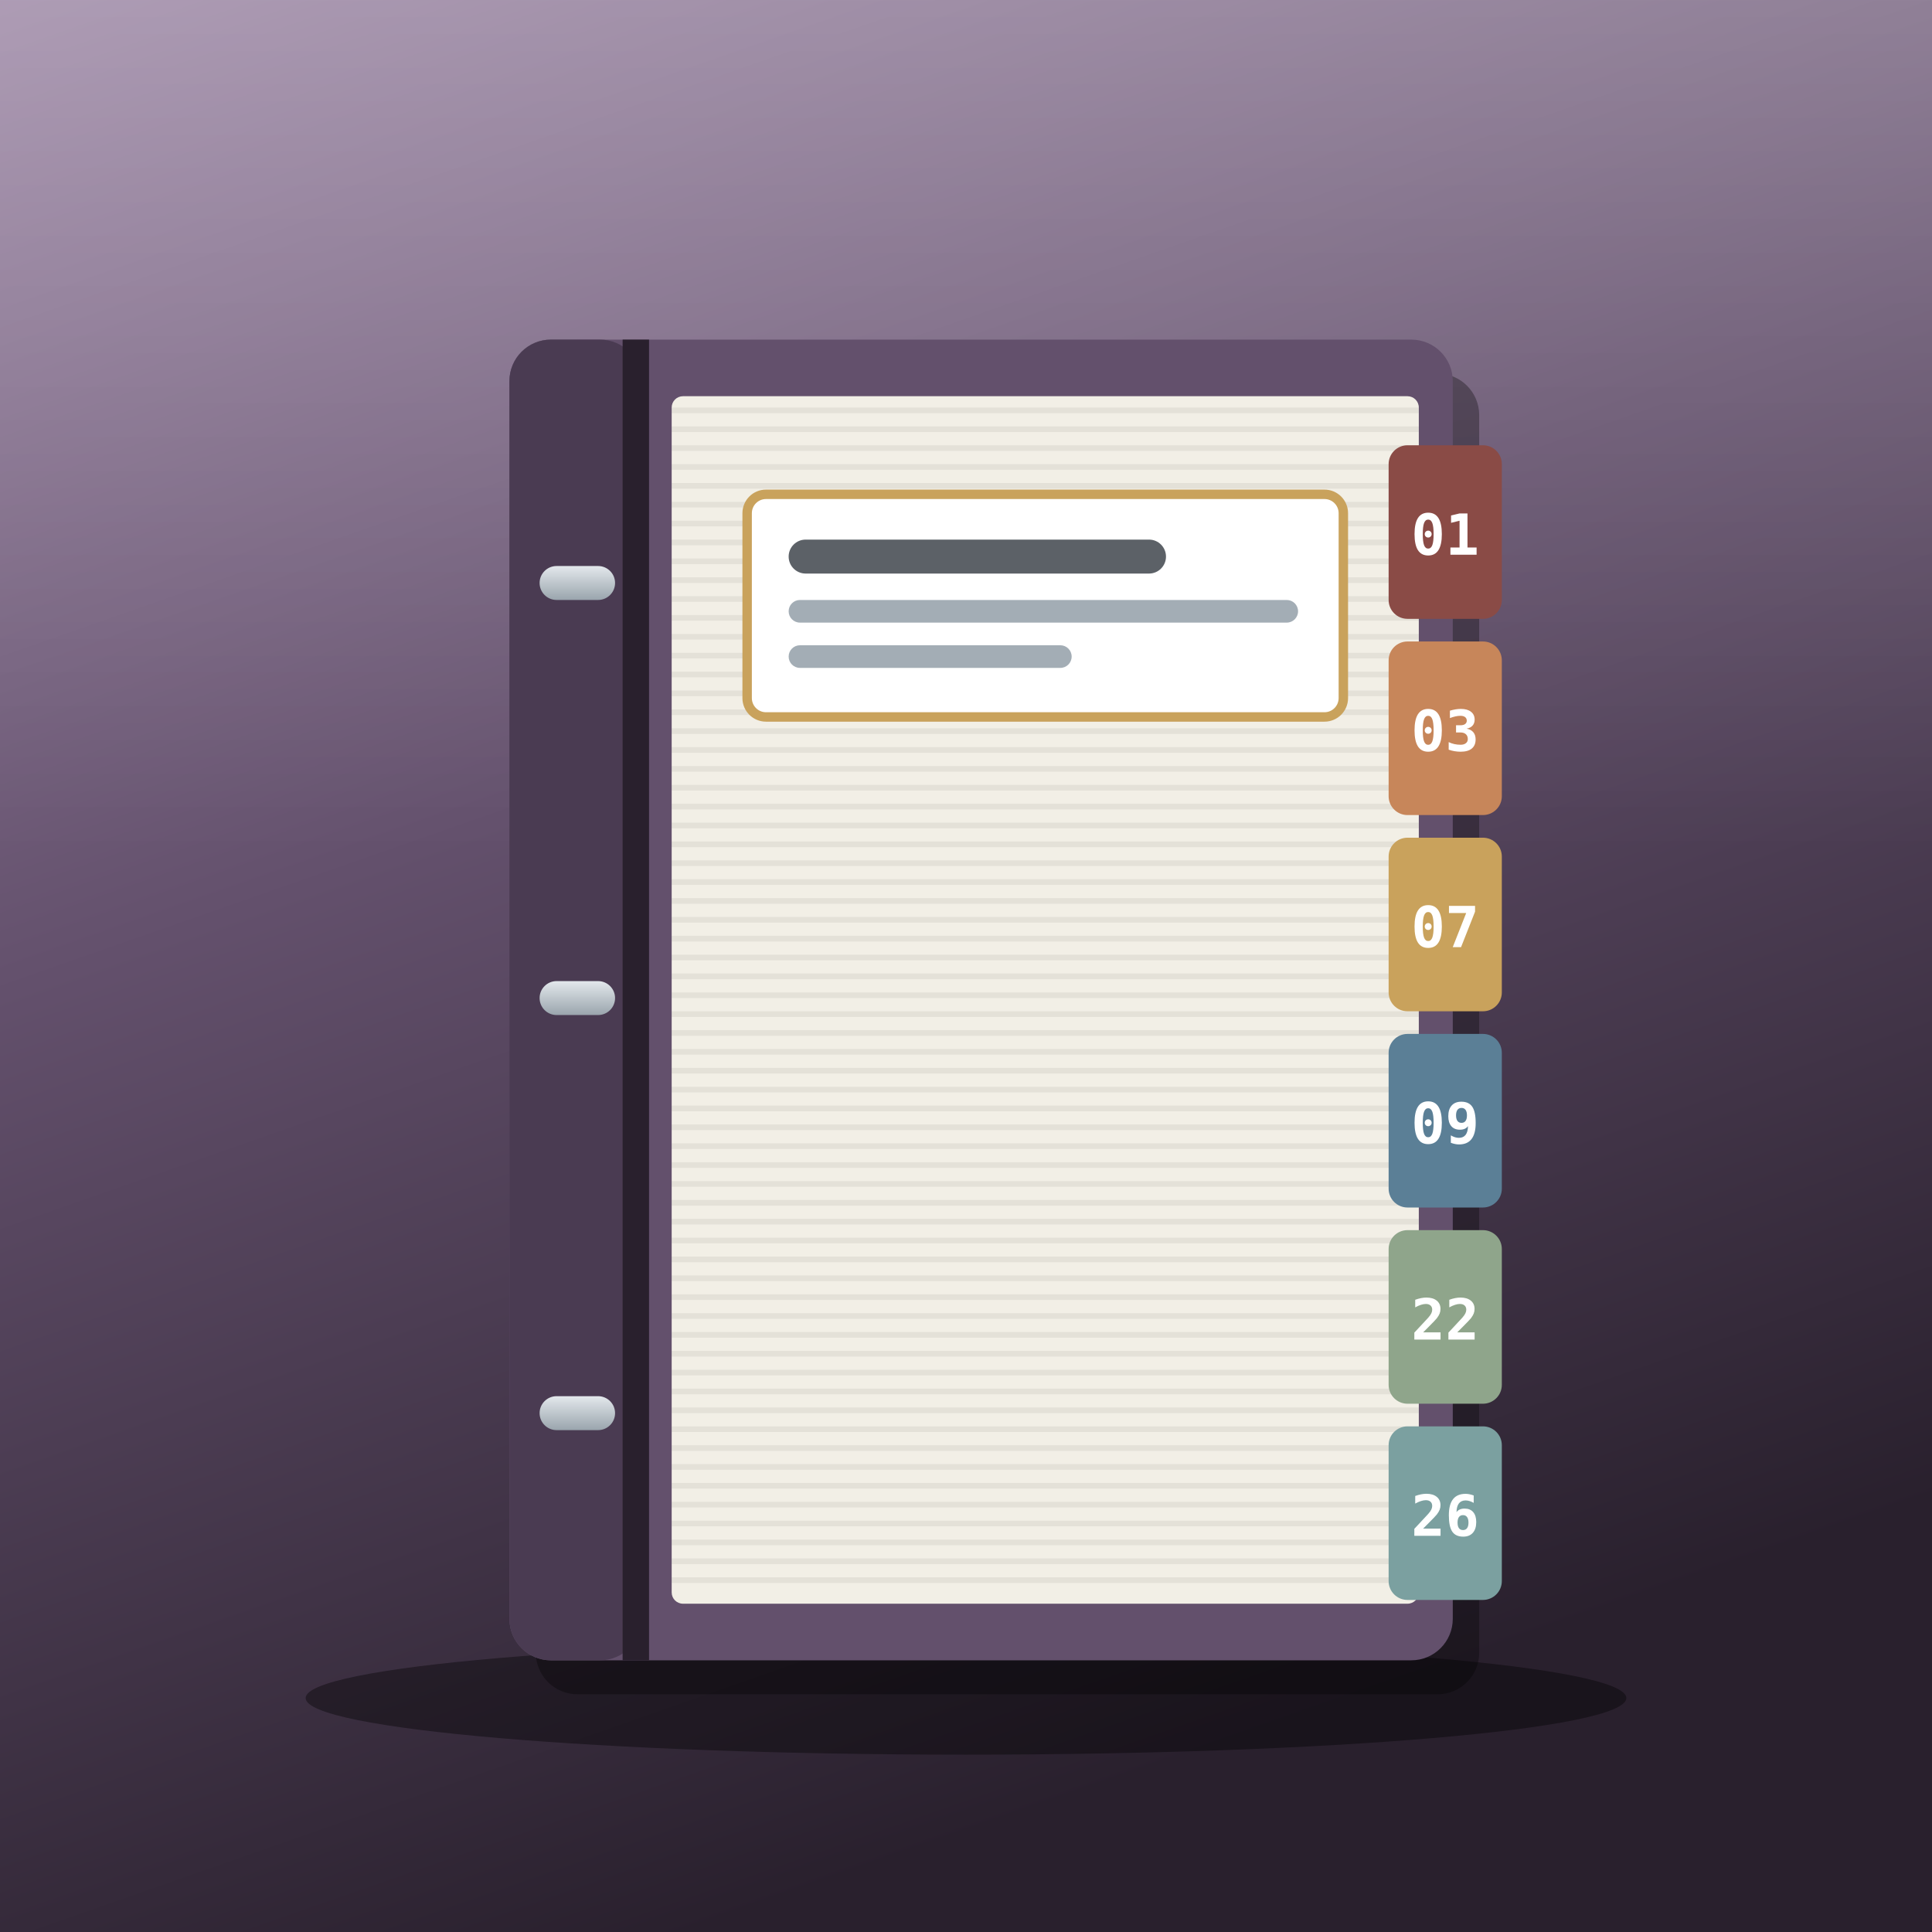
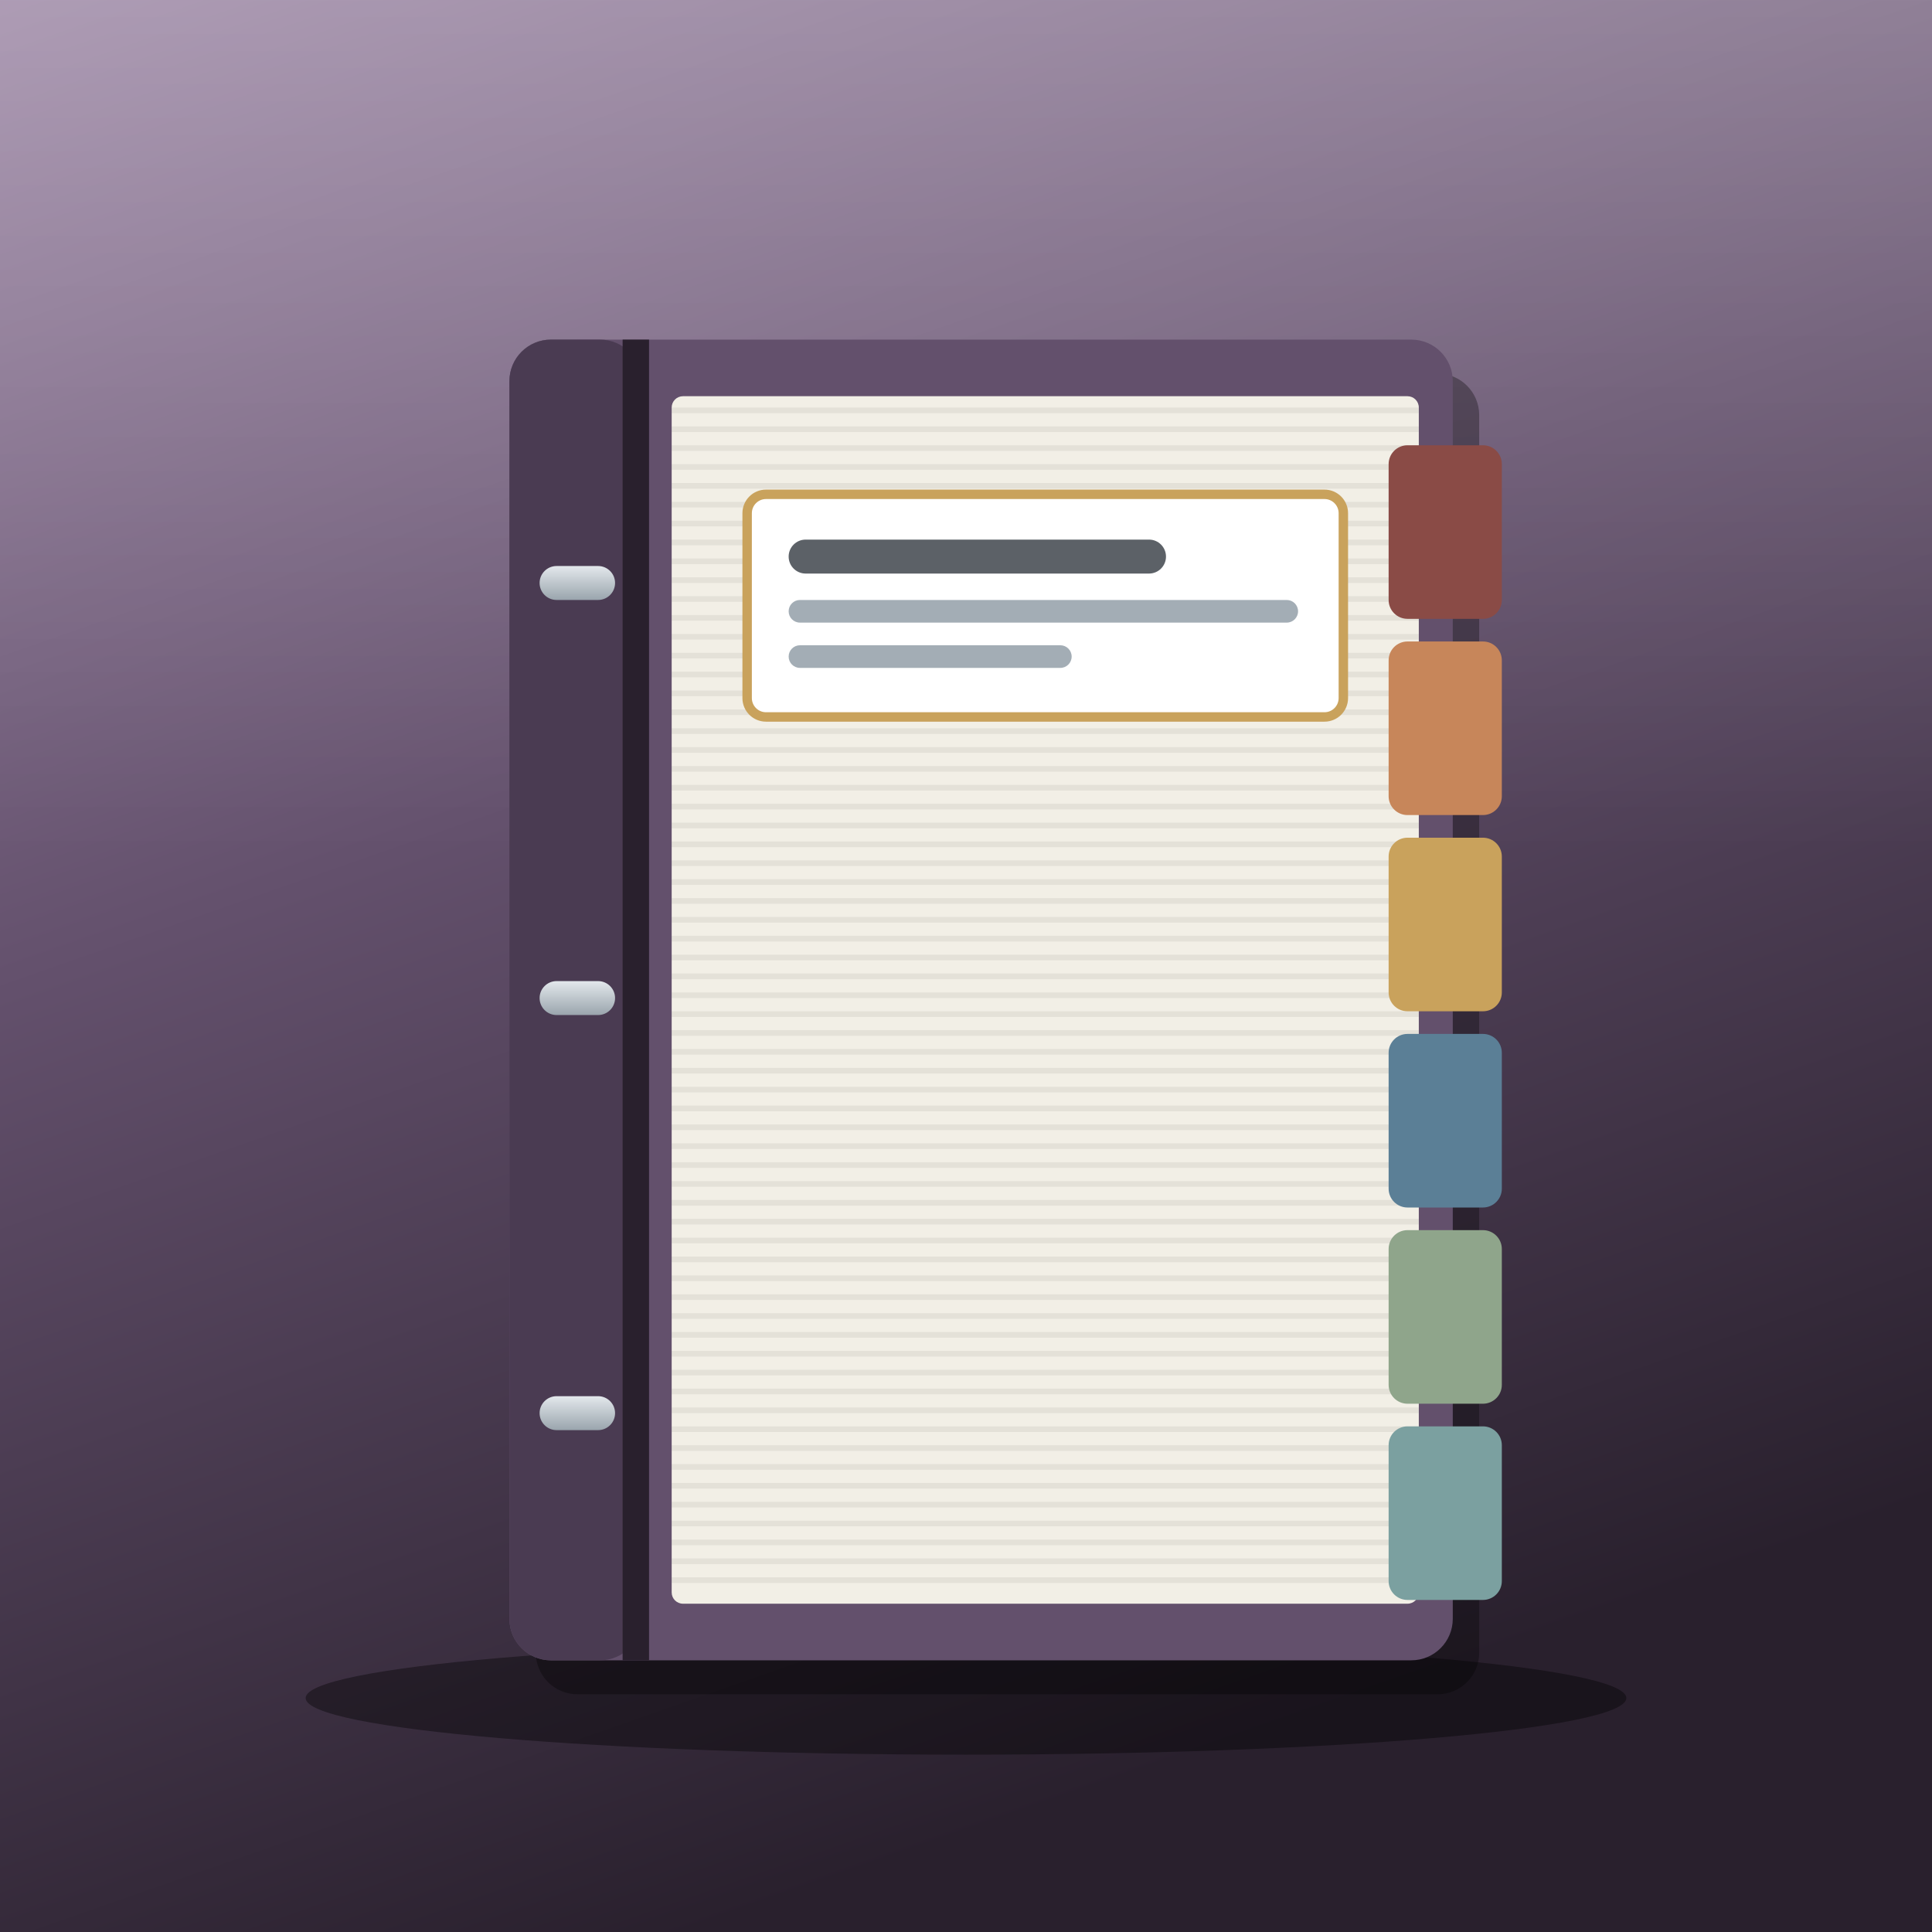
<svg xmlns="http://www.w3.org/2000/svg" viewBox="0 0 1024 1024" width="100%" height="100%">
  <defs>
    <linearGradient id="tile" x1="0" y1="0" x2="0.35" y2="1">
      <stop offset="0%" stop-color="#9a84a3" />
      <stop offset="46%" stop-color="#63506c" />
      <stop offset="100%" stop-color="#29202d" />
    </linearGradient>
    <linearGradient id="glare" x1="0" y1="0" x2="0" y2="1">
      <stop offset="0%" stop-color="#fff" stop-opacity=".20" />
      <stop offset="44%" stop-color="#fff" stop-opacity="0" />
    </linearGradient>
    <linearGradient id="pap" x1="0" y1="0" x2="0.3" y2="1">
      <stop offset="0%" stop-color="#ffffff" />
      <stop offset="100%" stop-color="#ece8dc" />
    </linearGradient>
    <linearGradient id="trace" x1="0" y1="0" x2="0.3" y2="1">
      <stop offset="0%" stop-color="#fbf7ec" />
      <stop offset="100%" stop-color="#e7dfc9" />
    </linearGradient>
    <linearGradient id="brassy" x1="0" y1="0" x2="0" y2="1">
      <stop offset="0%" stop-color="#e2b86c" />
      <stop offset="100%" stop-color="#9a6f2c" />
    </linearGradient>
    <linearGradient id="steel" x1="0" y1="0" x2="0" y2="1">
      <stop offset="0%" stop-color="#e3e8ec" />
      <stop offset="100%" stop-color="#9aa5ad" />
    </linearGradient>
  </defs>
  <rect width="1024" height="1024" fill="url(#tile)" />
  <rect width="1024" height="1024" fill="url(#glare)" />
  <ellipse cx="512" cy="900" rx="350" ry="30" fill="#000" opacity=".38" />
  <rect x="270" y="180" width="500" height="700" rx="22" fill="#000" opacity=".32" transform="translate(14 18)" />
  <rect x="270" y="180" width="500" height="700" rx="22" fill="#63506c" />
  <rect x="270" y="180" width="70" height="700" rx="22" fill="#4a3b52" />
  <rect x="330" y="180" width="14" height="700" fill="#29202d" />
  <rect x="286" y="300" width="40" height="18" rx="9" fill="url(#steel)" />
  <rect x="286" y="520" width="40" height="18" rx="9" fill="url(#steel)" />
  <rect x="286" y="740" width="40" height="18" rx="9" fill="url(#steel)" />
  <rect x="356" y="210" width="396" height="640" rx="6" fill="#f2efe6" />
  <rect x="356" y="216" width="396" height="3" fill="#000" opacity=".06" />
  <rect x="356" y="226" width="396" height="3" fill="#000" opacity=".06" />
  <rect x="356" y="236" width="396" height="3" fill="#000" opacity=".06" />
  <rect x="356" y="246" width="396" height="3" fill="#000" opacity=".06" />
  <rect x="356" y="256" width="396" height="3" fill="#000" opacity=".06" />
  <rect x="356" y="266" width="396" height="3" fill="#000" opacity=".06" />
  <rect x="356" y="276" width="396" height="3" fill="#000" opacity=".06" />
  <rect x="356" y="286" width="396" height="3" fill="#000" opacity=".06" />
  <rect x="356" y="296" width="396" height="3" fill="#000" opacity=".06" />
  <rect x="356" y="306" width="396" height="3" fill="#000" opacity=".06" />
  <rect x="356" y="316" width="396" height="3" fill="#000" opacity=".06" />
  <rect x="356" y="326" width="396" height="3" fill="#000" opacity=".06" />
  <rect x="356" y="336" width="396" height="3" fill="#000" opacity=".06" />
  <rect x="356" y="346" width="396" height="3" fill="#000" opacity=".06" />
  <rect x="356" y="356" width="396" height="3" fill="#000" opacity=".06" />
  <rect x="356" y="366" width="396" height="3" fill="#000" opacity=".06" />
  <rect x="356" y="376" width="396" height="3" fill="#000" opacity=".06" />
  <rect x="356" y="386" width="396" height="3" fill="#000" opacity=".06" />
  <rect x="356" y="396" width="396" height="3" fill="#000" opacity=".06" />
  <rect x="356" y="406" width="396" height="3" fill="#000" opacity=".06" />
  <rect x="356" y="416" width="396" height="3" fill="#000" opacity=".06" />
  <rect x="356" y="426" width="396" height="3" fill="#000" opacity=".06" />
  <rect x="356" y="436" width="396" height="3" fill="#000" opacity=".06" />
  <rect x="356" y="446" width="396" height="3" fill="#000" opacity=".06" />
  <rect x="356" y="456" width="396" height="3" fill="#000" opacity=".06" />
  <rect x="356" y="466" width="396" height="3" fill="#000" opacity=".06" />
  <rect x="356" y="476" width="396" height="3" fill="#000" opacity=".06" />
  <rect x="356" y="486" width="396" height="3" fill="#000" opacity=".06" />
  <rect x="356" y="496" width="396" height="3" fill="#000" opacity=".06" />
  <rect x="356" y="506" width="396" height="3" fill="#000" opacity=".06" />
  <rect x="356" y="516" width="396" height="3" fill="#000" opacity=".06" />
  <rect x="356" y="526" width="396" height="3" fill="#000" opacity=".06" />
  <rect x="356" y="536" width="396" height="3" fill="#000" opacity=".06" />
  <rect x="356" y="546" width="396" height="3" fill="#000" opacity=".06" />
  <rect x="356" y="556" width="396" height="3" fill="#000" opacity=".06" />
  <rect x="356" y="566" width="396" height="3" fill="#000" opacity=".06" />
  <rect x="356" y="576" width="396" height="3" fill="#000" opacity=".06" />
  <rect x="356" y="586" width="396" height="3" fill="#000" opacity=".06" />
  <rect x="356" y="596" width="396" height="3" fill="#000" opacity=".06" />
  <rect x="356" y="606" width="396" height="3" fill="#000" opacity=".06" />
  <rect x="356" y="616" width="396" height="3" fill="#000" opacity=".06" />
  <rect x="356" y="626" width="396" height="3" fill="#000" opacity=".06" />
  <rect x="356" y="636" width="396" height="3" fill="#000" opacity=".06" />
  <rect x="356" y="646" width="396" height="3" fill="#000" opacity=".06" />
  <rect x="356" y="656" width="396" height="3" fill="#000" opacity=".06" />
  <rect x="356" y="666" width="396" height="3" fill="#000" opacity=".06" />
  <rect x="356" y="676" width="396" height="3" fill="#000" opacity=".06" />
  <rect x="356" y="686" width="396" height="3" fill="#000" opacity=".06" />
  <rect x="356" y="696" width="396" height="3" fill="#000" opacity=".06" />
  <rect x="356" y="706" width="396" height="3" fill="#000" opacity=".06" />
  <rect x="356" y="716" width="396" height="3" fill="#000" opacity=".06" />
  <rect x="356" y="726" width="396" height="3" fill="#000" opacity=".06" />
  <rect x="356" y="736" width="396" height="3" fill="#000" opacity=".06" />
  <rect x="356" y="746" width="396" height="3" fill="#000" opacity=".06" />
  <rect x="356" y="756" width="396" height="3" fill="#000" opacity=".06" />
  <rect x="356" y="766" width="396" height="3" fill="#000" opacity=".06" />
  <rect x="356" y="776" width="396" height="3" fill="#000" opacity=".06" />
  <rect x="356" y="786" width="396" height="3" fill="#000" opacity=".06" />
  <rect x="356" y="796" width="396" height="3" fill="#000" opacity=".06" />
  <rect x="356" y="806" width="396" height="3" fill="#000" opacity=".06" />
  <rect x="356" y="816" width="396" height="3" fill="#000" opacity=".06" />
  <rect x="356" y="826" width="396" height="3" fill="#000" opacity=".06" />
  <rect x="356" y="836" width="396" height="3" fill="#000" opacity=".06" />
  <rect x="396" y="262" width="316" height="118" rx="10" fill="#fff" stroke="#c9a25c" stroke-width="5" />
  <rect x="418" y="286" width="200" height="18" rx="9" fill="#5c6167" />
  <rect x="418" y="318" width="270" height="12" rx="6" fill="#a3adb5" />
  <rect x="418" y="342" width="150" height="12" rx="6" fill="#a3adb5" />
  <g>
    <rect x="736" y="236" width="60" height="92" rx="10" fill="#8a4b46" />
-     <text x="766" y="294" text-anchor="middle" font-family="IBM Plex Mono, Menlo, monospace" font-size="30" font-weight="700" fill="#fff">01</text>
  </g>
  <g>
    <rect x="736" y="340" width="60" height="92" rx="10" fill="#c7865a" />
-     <text x="766" y="398" text-anchor="middle" font-family="IBM Plex Mono, Menlo, monospace" font-size="30" font-weight="700" fill="#fff">03</text>
  </g>
  <g>
    <rect x="736" y="444" width="60" height="92" rx="10" fill="#c9a25c" />
-     <text x="766" y="502" text-anchor="middle" font-family="IBM Plex Mono, Menlo, monospace" font-size="30" font-weight="700" fill="#fff">07</text>
  </g>
  <g>
    <rect x="736" y="548" width="60" height="92" rx="10" fill="#5b7f96" />
-     <text x="766" y="606" text-anchor="middle" font-family="IBM Plex Mono, Menlo, monospace" font-size="30" font-weight="700" fill="#fff">09</text>
  </g>
  <g>
    <rect x="736" y="652" width="60" height="92" rx="10" fill="#8fa58b" />
-     <text x="766" y="710" text-anchor="middle" font-family="IBM Plex Mono, Menlo, monospace" font-size="30" font-weight="700" fill="#fff">22</text>
  </g>
  <g>
    <rect x="736" y="756" width="60" height="92" rx="10" fill="#7ba0a0" />
-     <text x="766" y="814" text-anchor="middle" font-family="IBM Plex Mono, Menlo, monospace" font-size="30" font-weight="700" fill="#fff">26</text>
  </g>
</svg>
